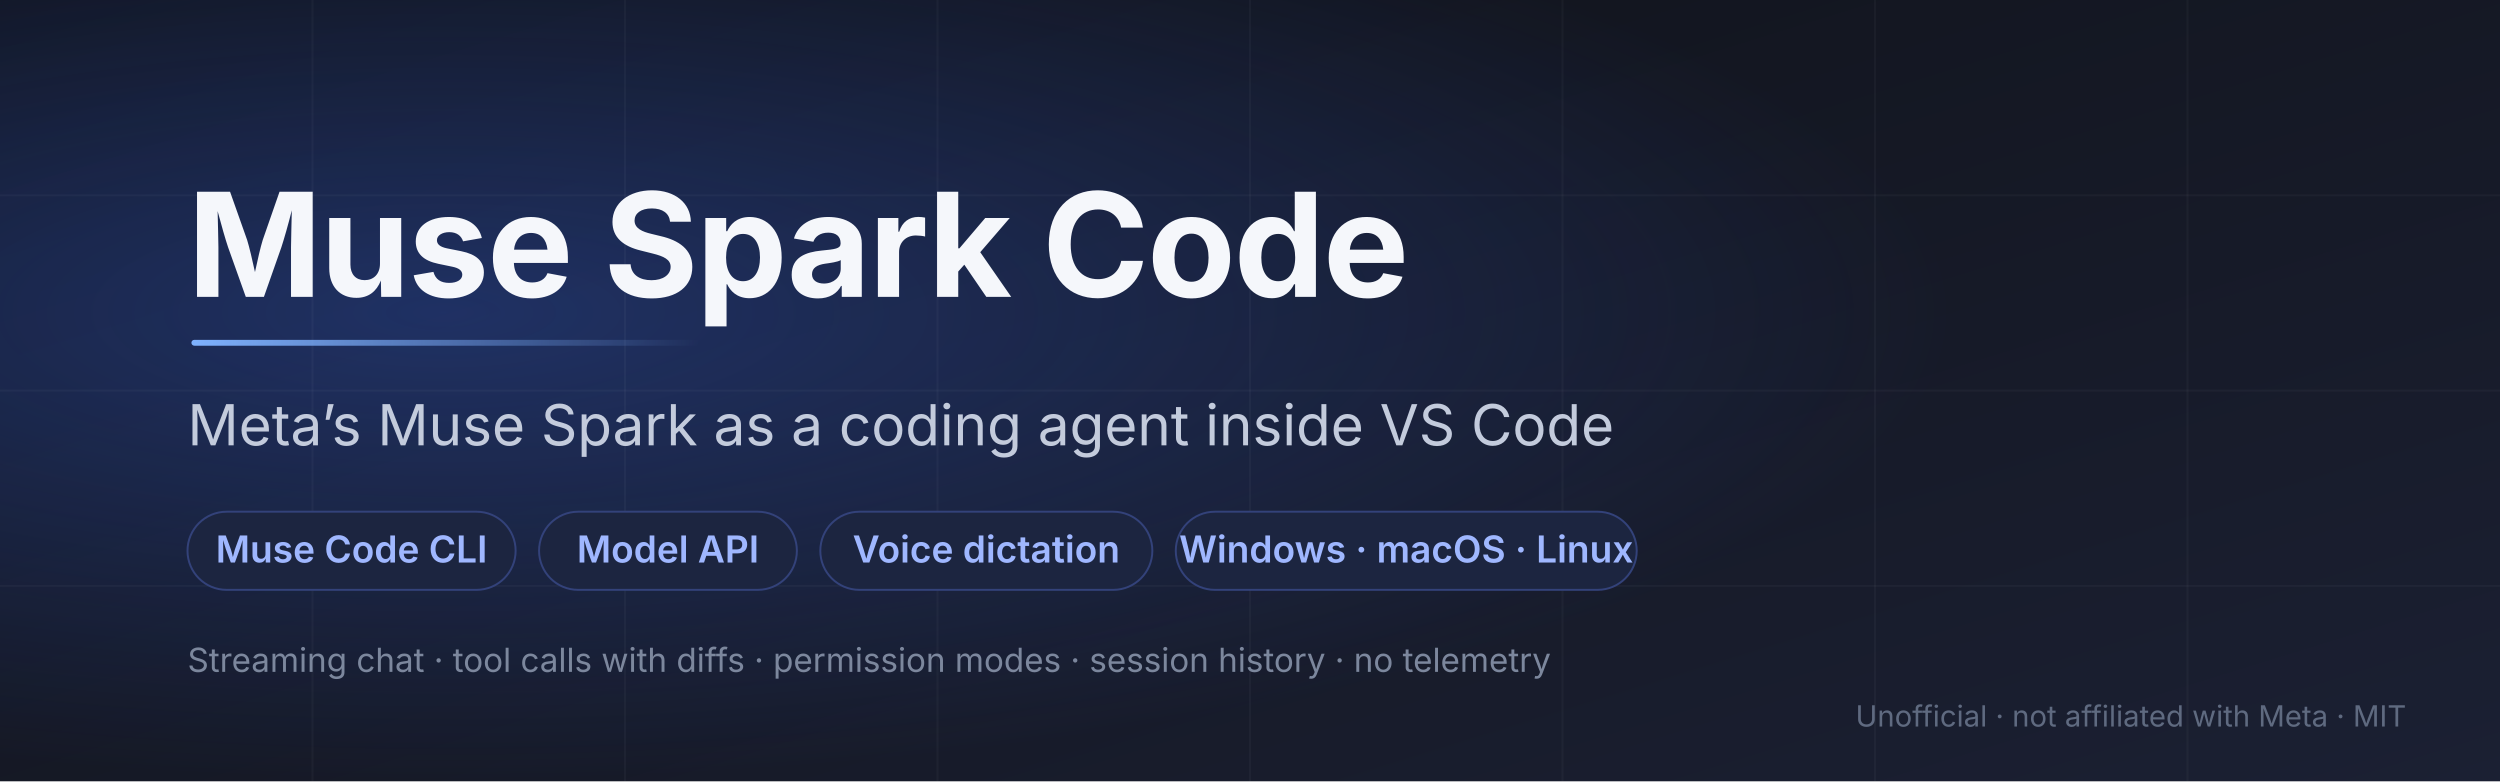
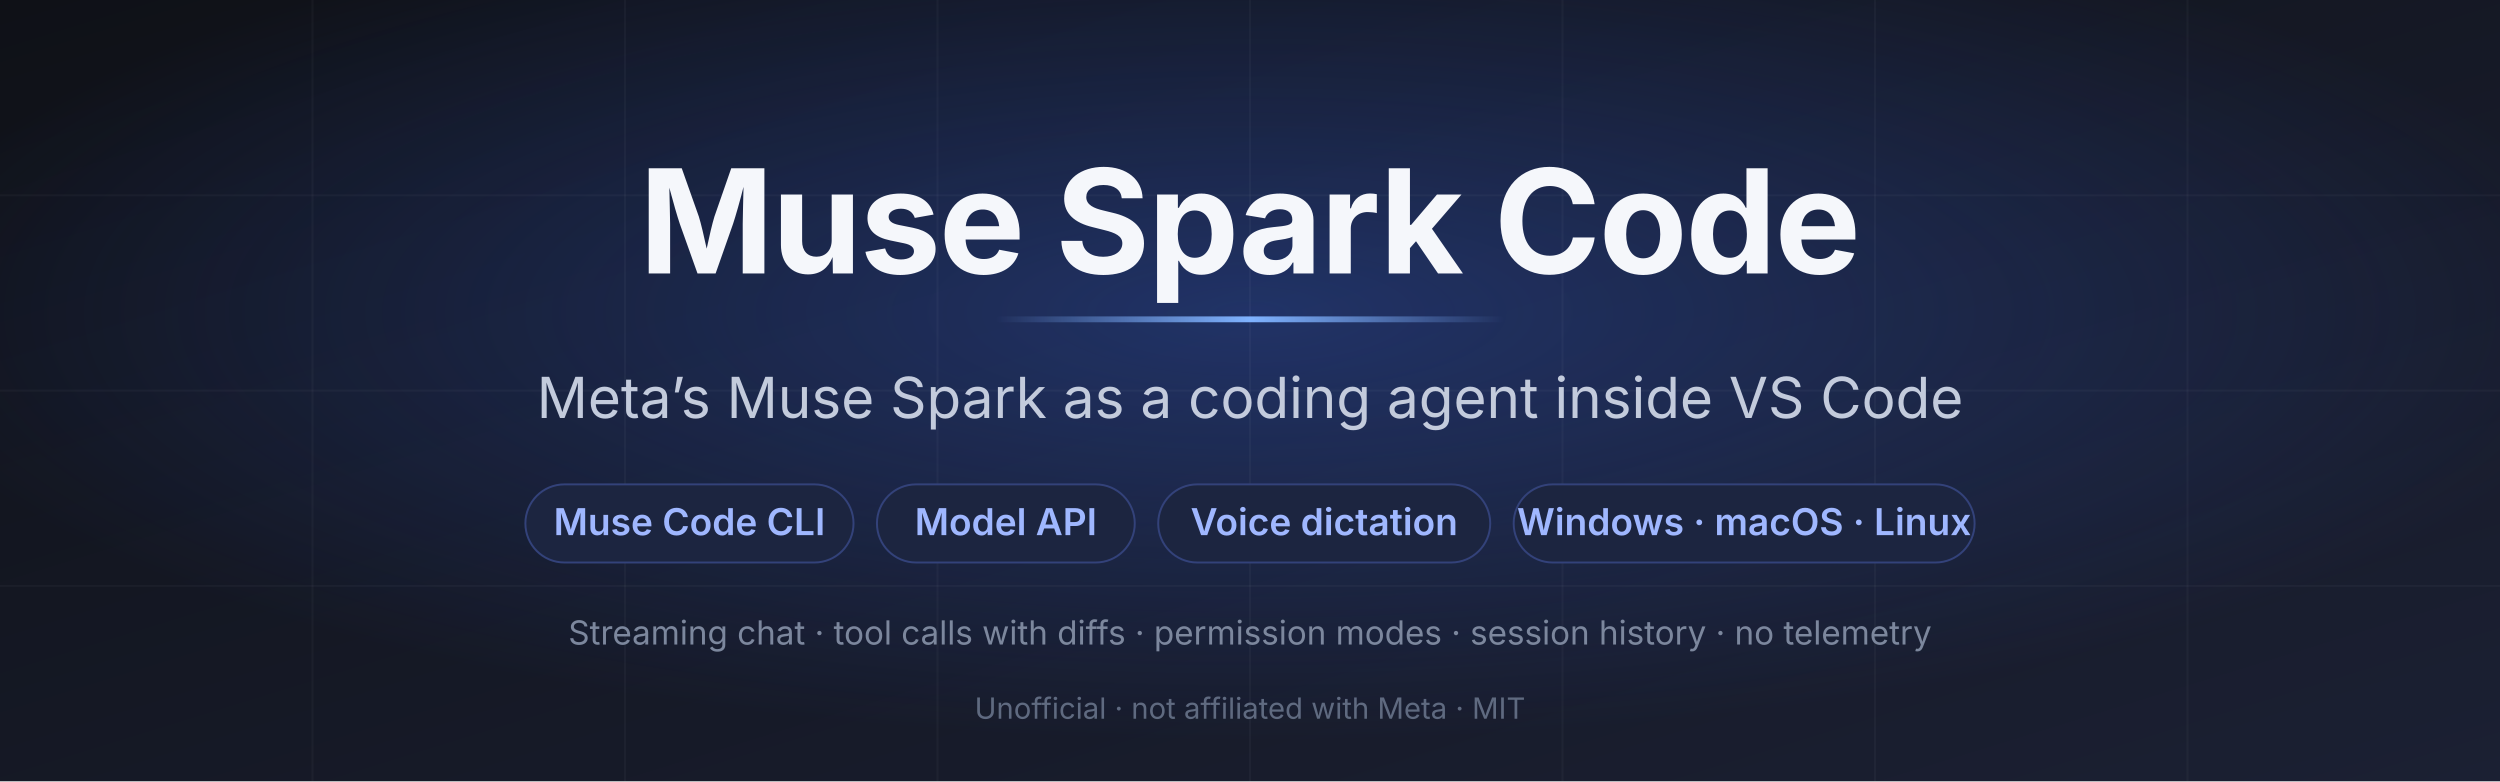
<svg xmlns="http://www.w3.org/2000/svg" viewBox="0 0 1280 400" width="1280" height="400">
  <defs>
    <linearGradient id="bg" x1="0" y1="0" x2="1" y2="1">
      <stop offset="0" stop-color="#0f1117" />
      <stop offset="1" stop-color="#1b2033" />
    </linearGradient>
-     <radialGradient id="glow" cx="0.18" cy="0.4" r="0.6">
+     <radialGradient id="glow" cx="0.5" cy="0.4" r="0.55">
      <stop offset="0" stop-color="#3b6cf6" stop-opacity="0.32" />
      <stop offset="1" stop-color="#3b6cf6" stop-opacity="0" />
    </radialGradient>
    <linearGradient id="rule" x1="0" y1="0" x2="1" y2="0">
-       <stop offset="0" stop-color="#7fb2ff" />
+       <stop offset="0" stop-color="#7fb2ff" stop-opacity="0" />
+       <stop offset="0.5" stop-color="#7fb2ff" />
      <stop offset="1" stop-color="#7fb2ff" stop-opacity="0" />
    </linearGradient>
  </defs>
  <rect width="1280" height="400" fill="url(#bg)" />
  <rect width="1280" height="400" fill="url(#glow)" />
  <g stroke="#ffffff" stroke-opacity="0.035">
    <path d="M0 100H1280M0 200H1280M0 300H1280" />
    <path d="M160 0V400M320 0V400M480 0V400M640 0V400M800 0V400M960 0V400M1120 0V400" />
  </g>
-   <g font-family="'Segoe UI', Inter, 'Helvetica Neue', Arial, sans-serif" fill="#f5f7fb">
-     <text x="96" y="152" font-size="74" font-weight="700" letter-spacing="-1">Muse Spark Code</text>
-     <rect x="98" y="174" width="260" height="3" rx="1.5" fill="url(#rule)" />
-     <text x="96" y="228" font-size="29" fill="#c3cbdc">Meta’s Muse Spark as a coding agent inside VS Code</text>
+   <g font-family="'Segoe UI', Inter, 'Helvetica Neue', Arial, sans-serif" fill="#f5f7fb" text-anchor="middle">
+     <text x="640" y="140" font-size="74" font-weight="700" letter-spacing="-1">Muse Spark Code</text>
+     <rect x="510" y="162" width="260" height="3" rx="1.5" fill="url(#rule)" />
+     <text x="640" y="214" font-size="29" fill="#c3cbdc">Meta’s Muse Spark as a coding agent inside VS Code</text>
    <g font-size="19" font-weight="600" fill="#9fb7ff">
-       <rect x="96" y="262" width="168" height="40" rx="20" fill="#1c2540" stroke="#33427a" />
-       <text x="180" y="288" text-anchor="middle">Muse Code CLI</text>
-       <rect x="276" y="262" width="132" height="40" rx="20" fill="#1c2540" stroke="#33427a" />
-       <text x="342" y="288" text-anchor="middle">Model API</text>
-       <rect x="420" y="262" width="170" height="40" rx="20" fill="#1c2540" stroke="#33427a" />
-       <text x="505" y="288" text-anchor="middle">Voice dictation</text>
-       <rect x="602" y="262" width="236" height="40" rx="20" fill="#1c2540" stroke="#33427a" />
-       <text x="720" y="288" text-anchor="middle">Windows · macOS · Linux</text>
+       <rect x="269" y="248" width="168" height="40" rx="20" fill="#1c2540" stroke="#33427a" />
+       <text x="353" y="274">Muse Code CLI</text>
+       <rect x="449" y="248" width="132" height="40" rx="20" fill="#1c2540" stroke="#33427a" />
+       <text x="515" y="274">Model API</text>
+       <rect x="593" y="248" width="170" height="40" rx="20" fill="#1c2540" stroke="#33427a" />
+       <text x="678" y="274">Voice dictation</text>
+       <rect x="775" y="248" width="236" height="40" rx="20" fill="#1c2540" stroke="#33427a" />
+       <text x="893" y="274">Windows · macOS · Linux</text>
    </g>
-     <text x="96" y="344" font-size="17" fill="#7c879d">Streaming chat · tool calls with diffs · permission modes · session history · no telemetry</text>
-     <text x="1232" y="372" font-size="15" fill="#5f6a80" text-anchor="end">Unofficial · not affiliated with Meta · MIT</text>
+     <text x="640" y="330" font-size="17" fill="#7c879d">Streaming chat · tool calls with diffs · permission modes · session history · no telemetry</text>
+     <text x="640" y="368" font-size="15" fill="#5f6a80">Unofficial · not affiliated with Meta · MIT</text>
  </g>
</svg>
